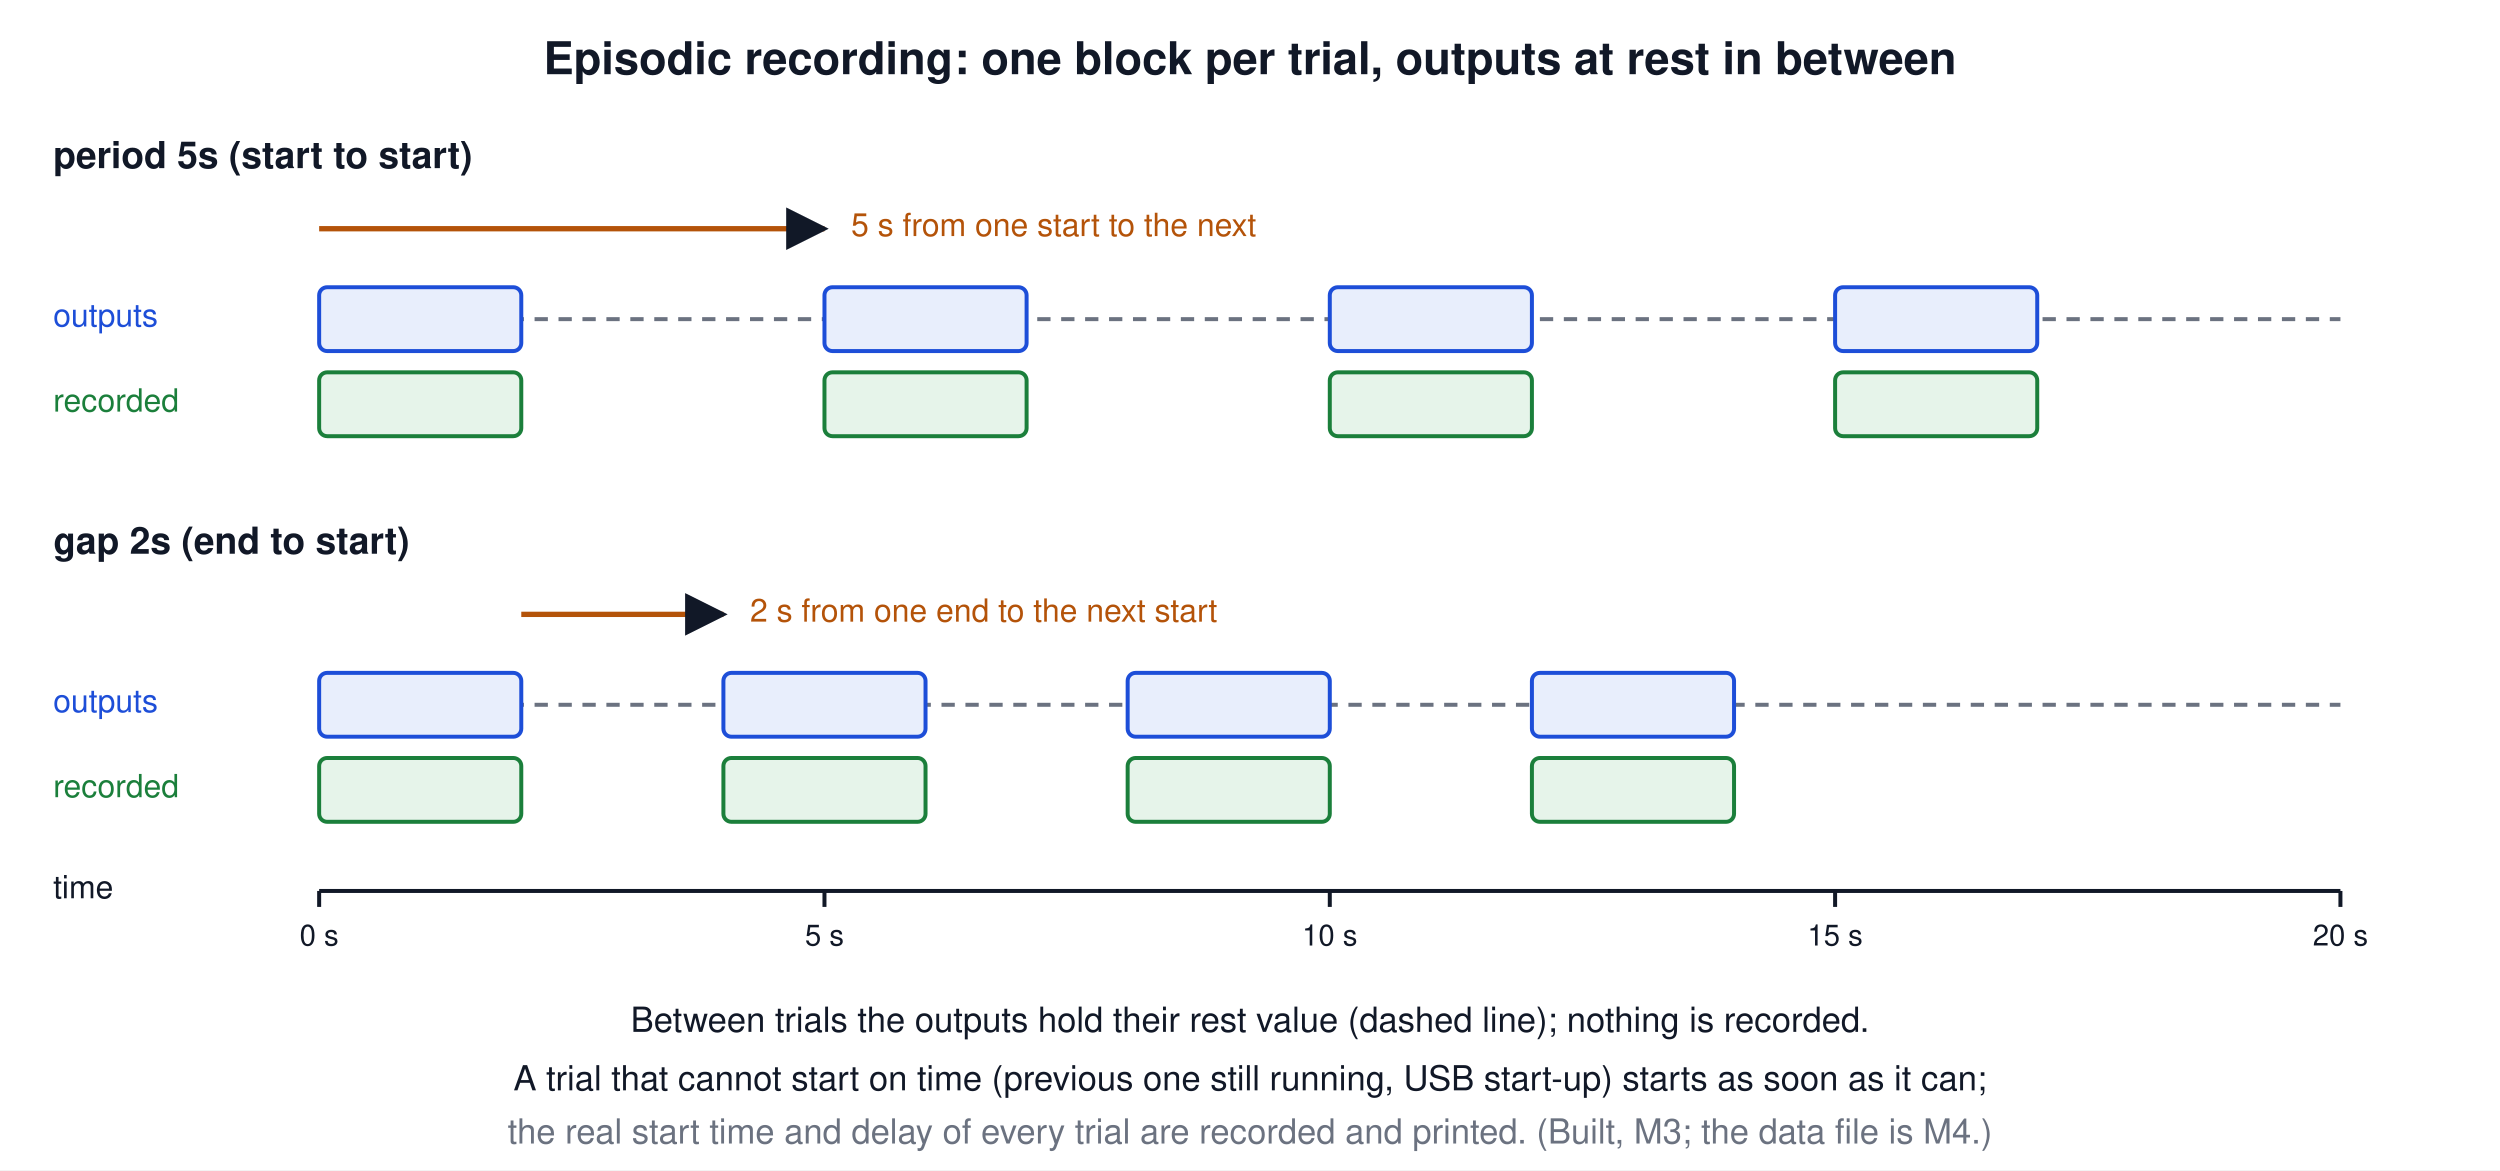
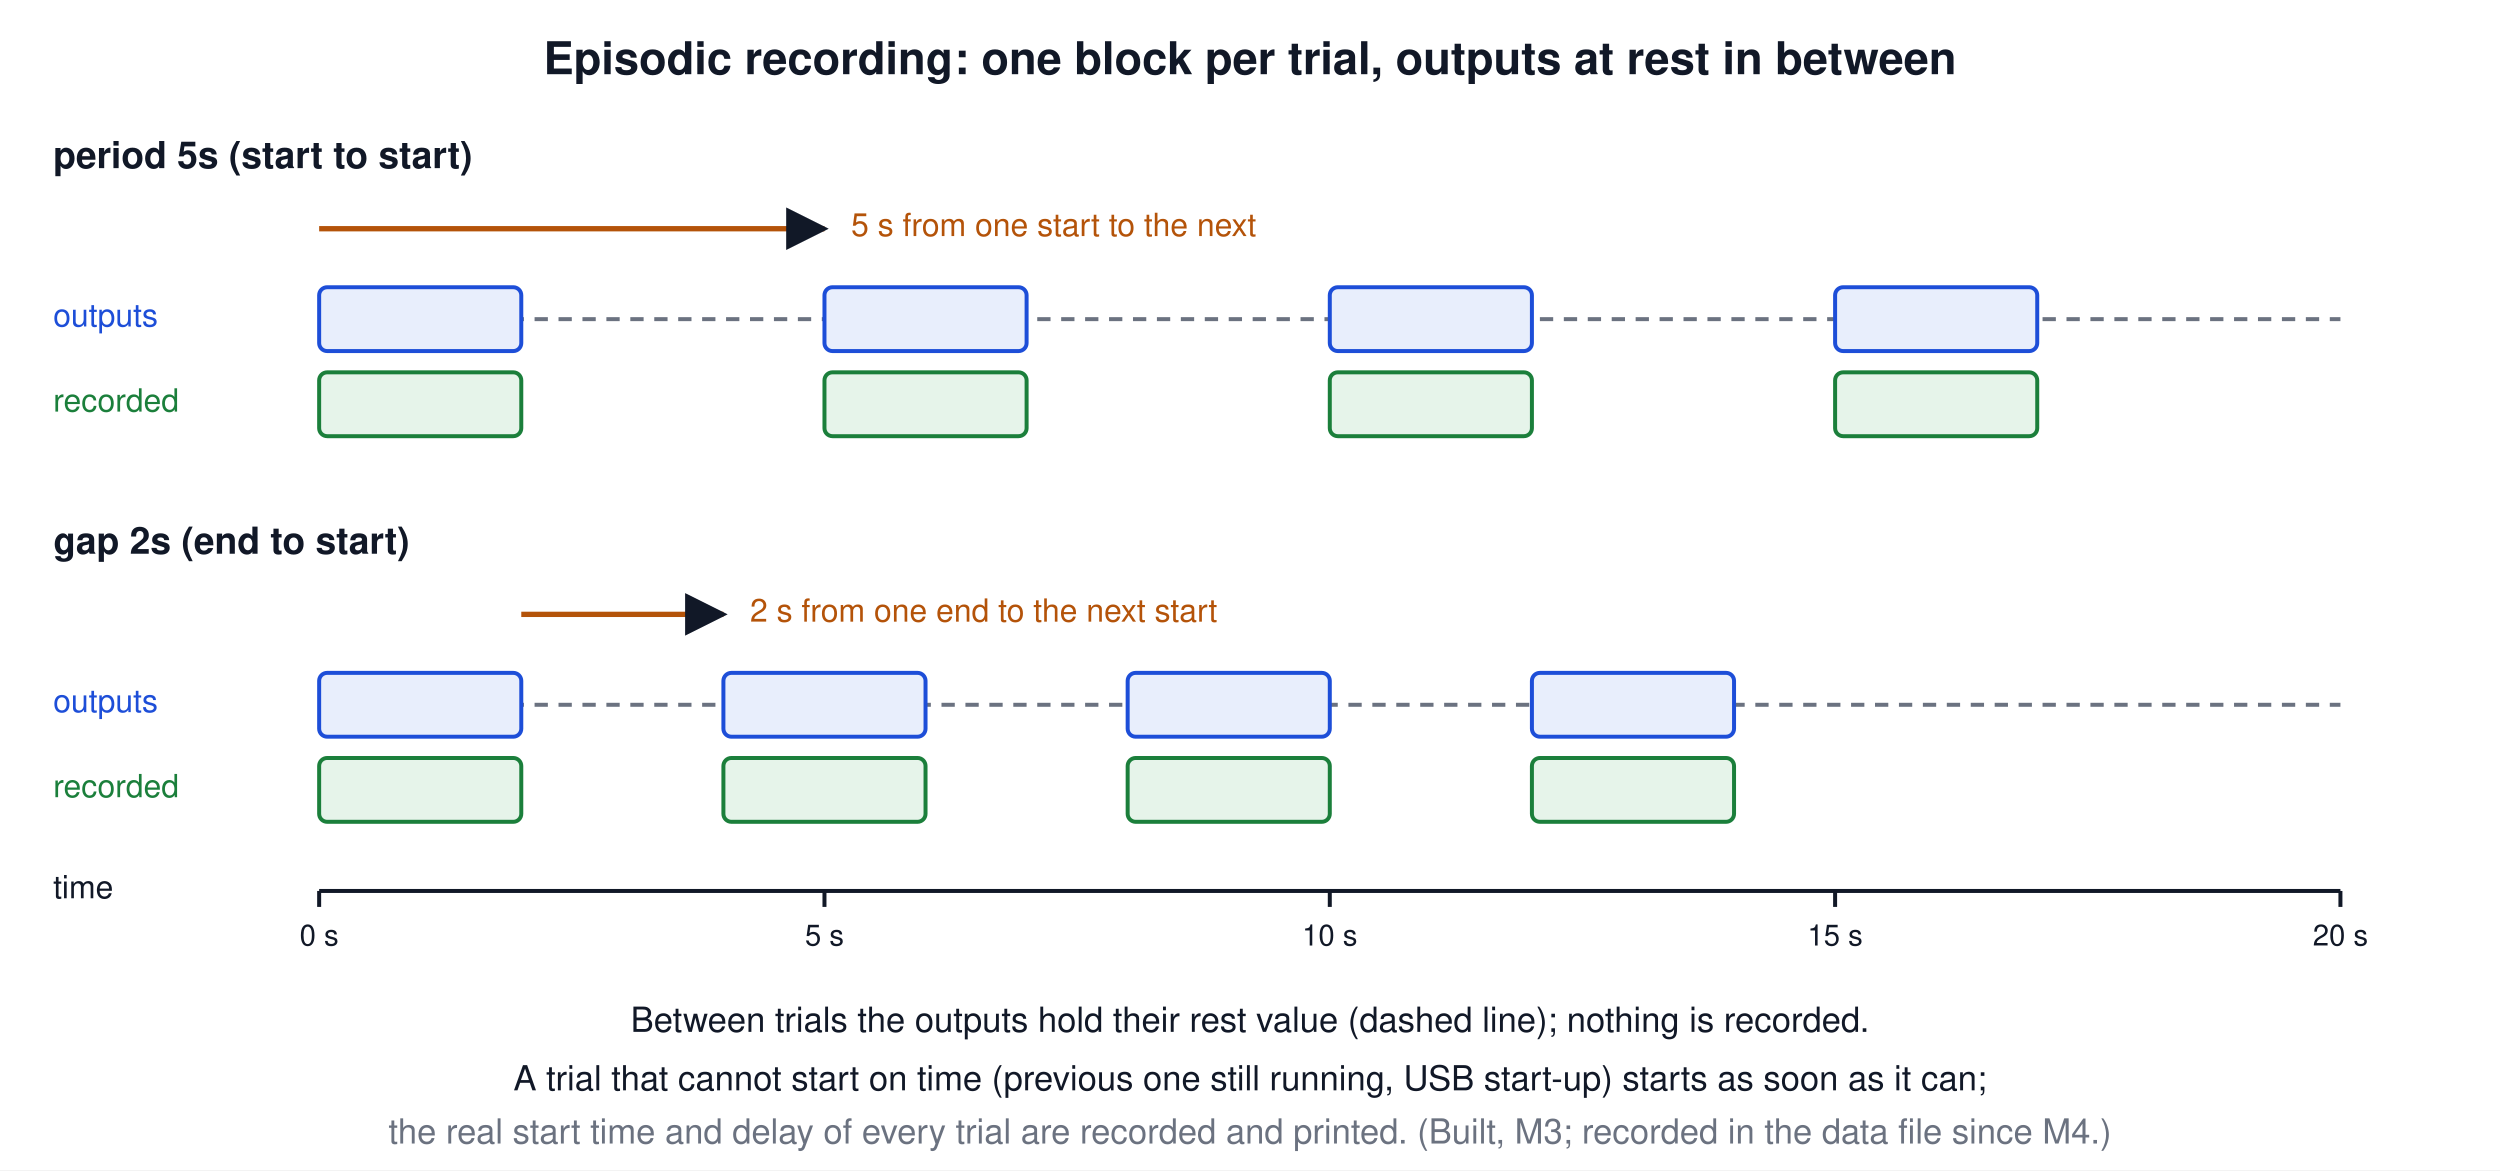
<svg xmlns="http://www.w3.org/2000/svg" viewBox="0 0 940 440" width="940" height="440" font-family="Helvetica, Arial, sans-serif" role="img" aria-labelledby="t d">
  <defs>
    <marker id="ah" viewBox="0 0 10 10" refX="9" refY="5" markerWidth="8" markerHeight="8" orient="auto-start-reverse">
      <path d="M0,0 L10,5 L0,10 z" fill="#111827" />
    </marker>
  </defs>
  <rect width="100%" height="100%" fill="#ffffff" />
  <text x="470" y="24" font-size="17" text-anchor="middle" font-weight="bold" fill="#111827" dominant-baseline="central">Episodic recording: one block per trial, outputs at rest in between</text>
  <text x="20" y="60" font-size="14" text-anchor="start" font-weight="bold" fill="#111827" dominant-baseline="central">period 5s   (start to start)</text>
  <line x1="120" y1="86" x2="310" y2="86" stroke="#b45309" stroke-width="2" marker-end="url(#ah)" />
  <text x="320" y="86" font-size="12" text-anchor="start" font-weight="normal" fill="#b45309" dominant-baseline="central">5 s from one start to the next</text>
  <text x="20" y="120" font-size="12" text-anchor="start" font-weight="normal" fill="#1d4ed8" dominant-baseline="central">outputs</text>
  <text x="20" y="152" font-size="12" text-anchor="start" font-weight="normal" fill="#1b7f3b" dominant-baseline="central">recorded</text>
  <line x1="120" y1="120" x2="880" y2="120" stroke="#6b7280" stroke-width="1.5" stroke-dasharray="5 4" />
  <rect x="120" y="108" width="76" height="24" rx="3" fill="#e8eefc" stroke="#1d4ed8" stroke-width="1.5" />
  <rect x="120" y="140" width="76" height="24" rx="3" fill="#e6f4ea" stroke="#1b7f3b" stroke-width="1.5" />
  <rect x="310" y="108" width="76" height="24" rx="3" fill="#e8eefc" stroke="#1d4ed8" stroke-width="1.5" />
  <rect x="310" y="140" width="76" height="24" rx="3" fill="#e6f4ea" stroke="#1b7f3b" stroke-width="1.5" />
  <rect x="500" y="108" width="76" height="24" rx="3" fill="#e8eefc" stroke="#1d4ed8" stroke-width="1.5" />
  <rect x="500" y="140" width="76" height="24" rx="3" fill="#e6f4ea" stroke="#1b7f3b" stroke-width="1.5" />
  <rect x="690" y="108" width="76" height="24" rx="3" fill="#e8eefc" stroke="#1d4ed8" stroke-width="1.5" />
  <rect x="690" y="140" width="76" height="24" rx="3" fill="#e6f4ea" stroke="#1b7f3b" stroke-width="1.5" />
  <text x="20" y="205" font-size="14" text-anchor="start" font-weight="bold" fill="#111827" dominant-baseline="central">gap 2s   (end to start)</text>
  <line x1="196" y1="231" x2="272" y2="231" stroke="#b45309" stroke-width="2" marker-end="url(#ah)" />
  <text x="282" y="231" font-size="12" text-anchor="start" font-weight="normal" fill="#b45309" dominant-baseline="central">2 s from one end to the next start</text>
  <text x="20" y="265" font-size="12" text-anchor="start" font-weight="normal" fill="#1d4ed8" dominant-baseline="central">outputs</text>
  <text x="20" y="297" font-size="12" text-anchor="start" font-weight="normal" fill="#1b7f3b" dominant-baseline="central">recorded</text>
  <line x1="120" y1="265" x2="880" y2="265" stroke="#6b7280" stroke-width="1.5" stroke-dasharray="5 4" />
  <rect x="120" y="253" width="76" height="24" rx="3" fill="#e8eefc" stroke="#1d4ed8" stroke-width="1.5" />
  <rect x="120" y="285" width="76" height="24" rx="3" fill="#e6f4ea" stroke="#1b7f3b" stroke-width="1.5" />
  <rect x="272" y="253" width="76" height="24" rx="3" fill="#e8eefc" stroke="#1d4ed8" stroke-width="1.5" />
  <rect x="272" y="285" width="76" height="24" rx="3" fill="#e6f4ea" stroke="#1b7f3b" stroke-width="1.5" />
  <rect x="424" y="253" width="76" height="24" rx="3" fill="#e8eefc" stroke="#1d4ed8" stroke-width="1.5" />
  <rect x="424" y="285" width="76" height="24" rx="3" fill="#e6f4ea" stroke="#1b7f3b" stroke-width="1.5" />
  <rect x="576" y="253" width="76" height="24" rx="3" fill="#e8eefc" stroke="#1d4ed8" stroke-width="1.5" />
  <rect x="576" y="285" width="76" height="24" rx="3" fill="#e6f4ea" stroke="#1b7f3b" stroke-width="1.5" />
  <line x1="120" y1="335" x2="120" y2="341" stroke="#111827" stroke-width="1.5" />
  <text x="120" y="353" font-size="11" text-anchor="middle" font-weight="normal" fill="#111827" dominant-baseline="central">0 s</text>
  <line x1="310" y1="335" x2="310" y2="341" stroke="#111827" stroke-width="1.5" />
  <text x="310" y="353" font-size="11" text-anchor="middle" font-weight="normal" fill="#111827" dominant-baseline="central">5 s</text>
  <line x1="500" y1="335" x2="500" y2="341" stroke="#111827" stroke-width="1.5" />
  <text x="500" y="353" font-size="11" text-anchor="middle" font-weight="normal" fill="#111827" dominant-baseline="central">10 s</text>
  <line x1="690" y1="335" x2="690" y2="341" stroke="#111827" stroke-width="1.5" />
  <text x="690" y="353" font-size="11" text-anchor="middle" font-weight="normal" fill="#111827" dominant-baseline="central">15 s</text>
  <line x1="880" y1="335" x2="880" y2="341" stroke="#111827" stroke-width="1.5" />
  <text x="880" y="353" font-size="11" text-anchor="middle" font-weight="normal" fill="#111827" dominant-baseline="central">20 s</text>
  <line x1="120" y1="335" x2="880" y2="335" stroke="#111827" stroke-width="1.5" />
  <text x="20" y="335" font-size="12" text-anchor="start" font-weight="normal" fill="#111827" dominant-baseline="central">time</text>
  <text x="470" y="385" font-size="13" text-anchor="middle" font-weight="normal" fill="#111827" dominant-baseline="central">Between trials the outputs hold their rest value (dashed line); nothing is recorded.</text>
  <text x="470" y="407" font-size="13" text-anchor="middle" font-weight="normal" fill="#111827" dominant-baseline="central">A trial that cannot start on time (previous one still running, USB start-up) starts as soon as it can;</text>
-   <text x="470" y="427" font-size="13" text-anchor="middle" font-weight="normal" fill="#6b7280" dominant-baseline="central">the real start time and delay of every trial are recorded and printed.  (Built, M3; the data file is M4.)</text>
+   <text x="470" y="427" font-size="13" text-anchor="middle" font-weight="normal" fill="#6b7280" dominant-baseline="central">the real start time and delay of every trial are recorded and printed.  (Built, M3; recorded in the data file since M4.)</text>
</svg>
